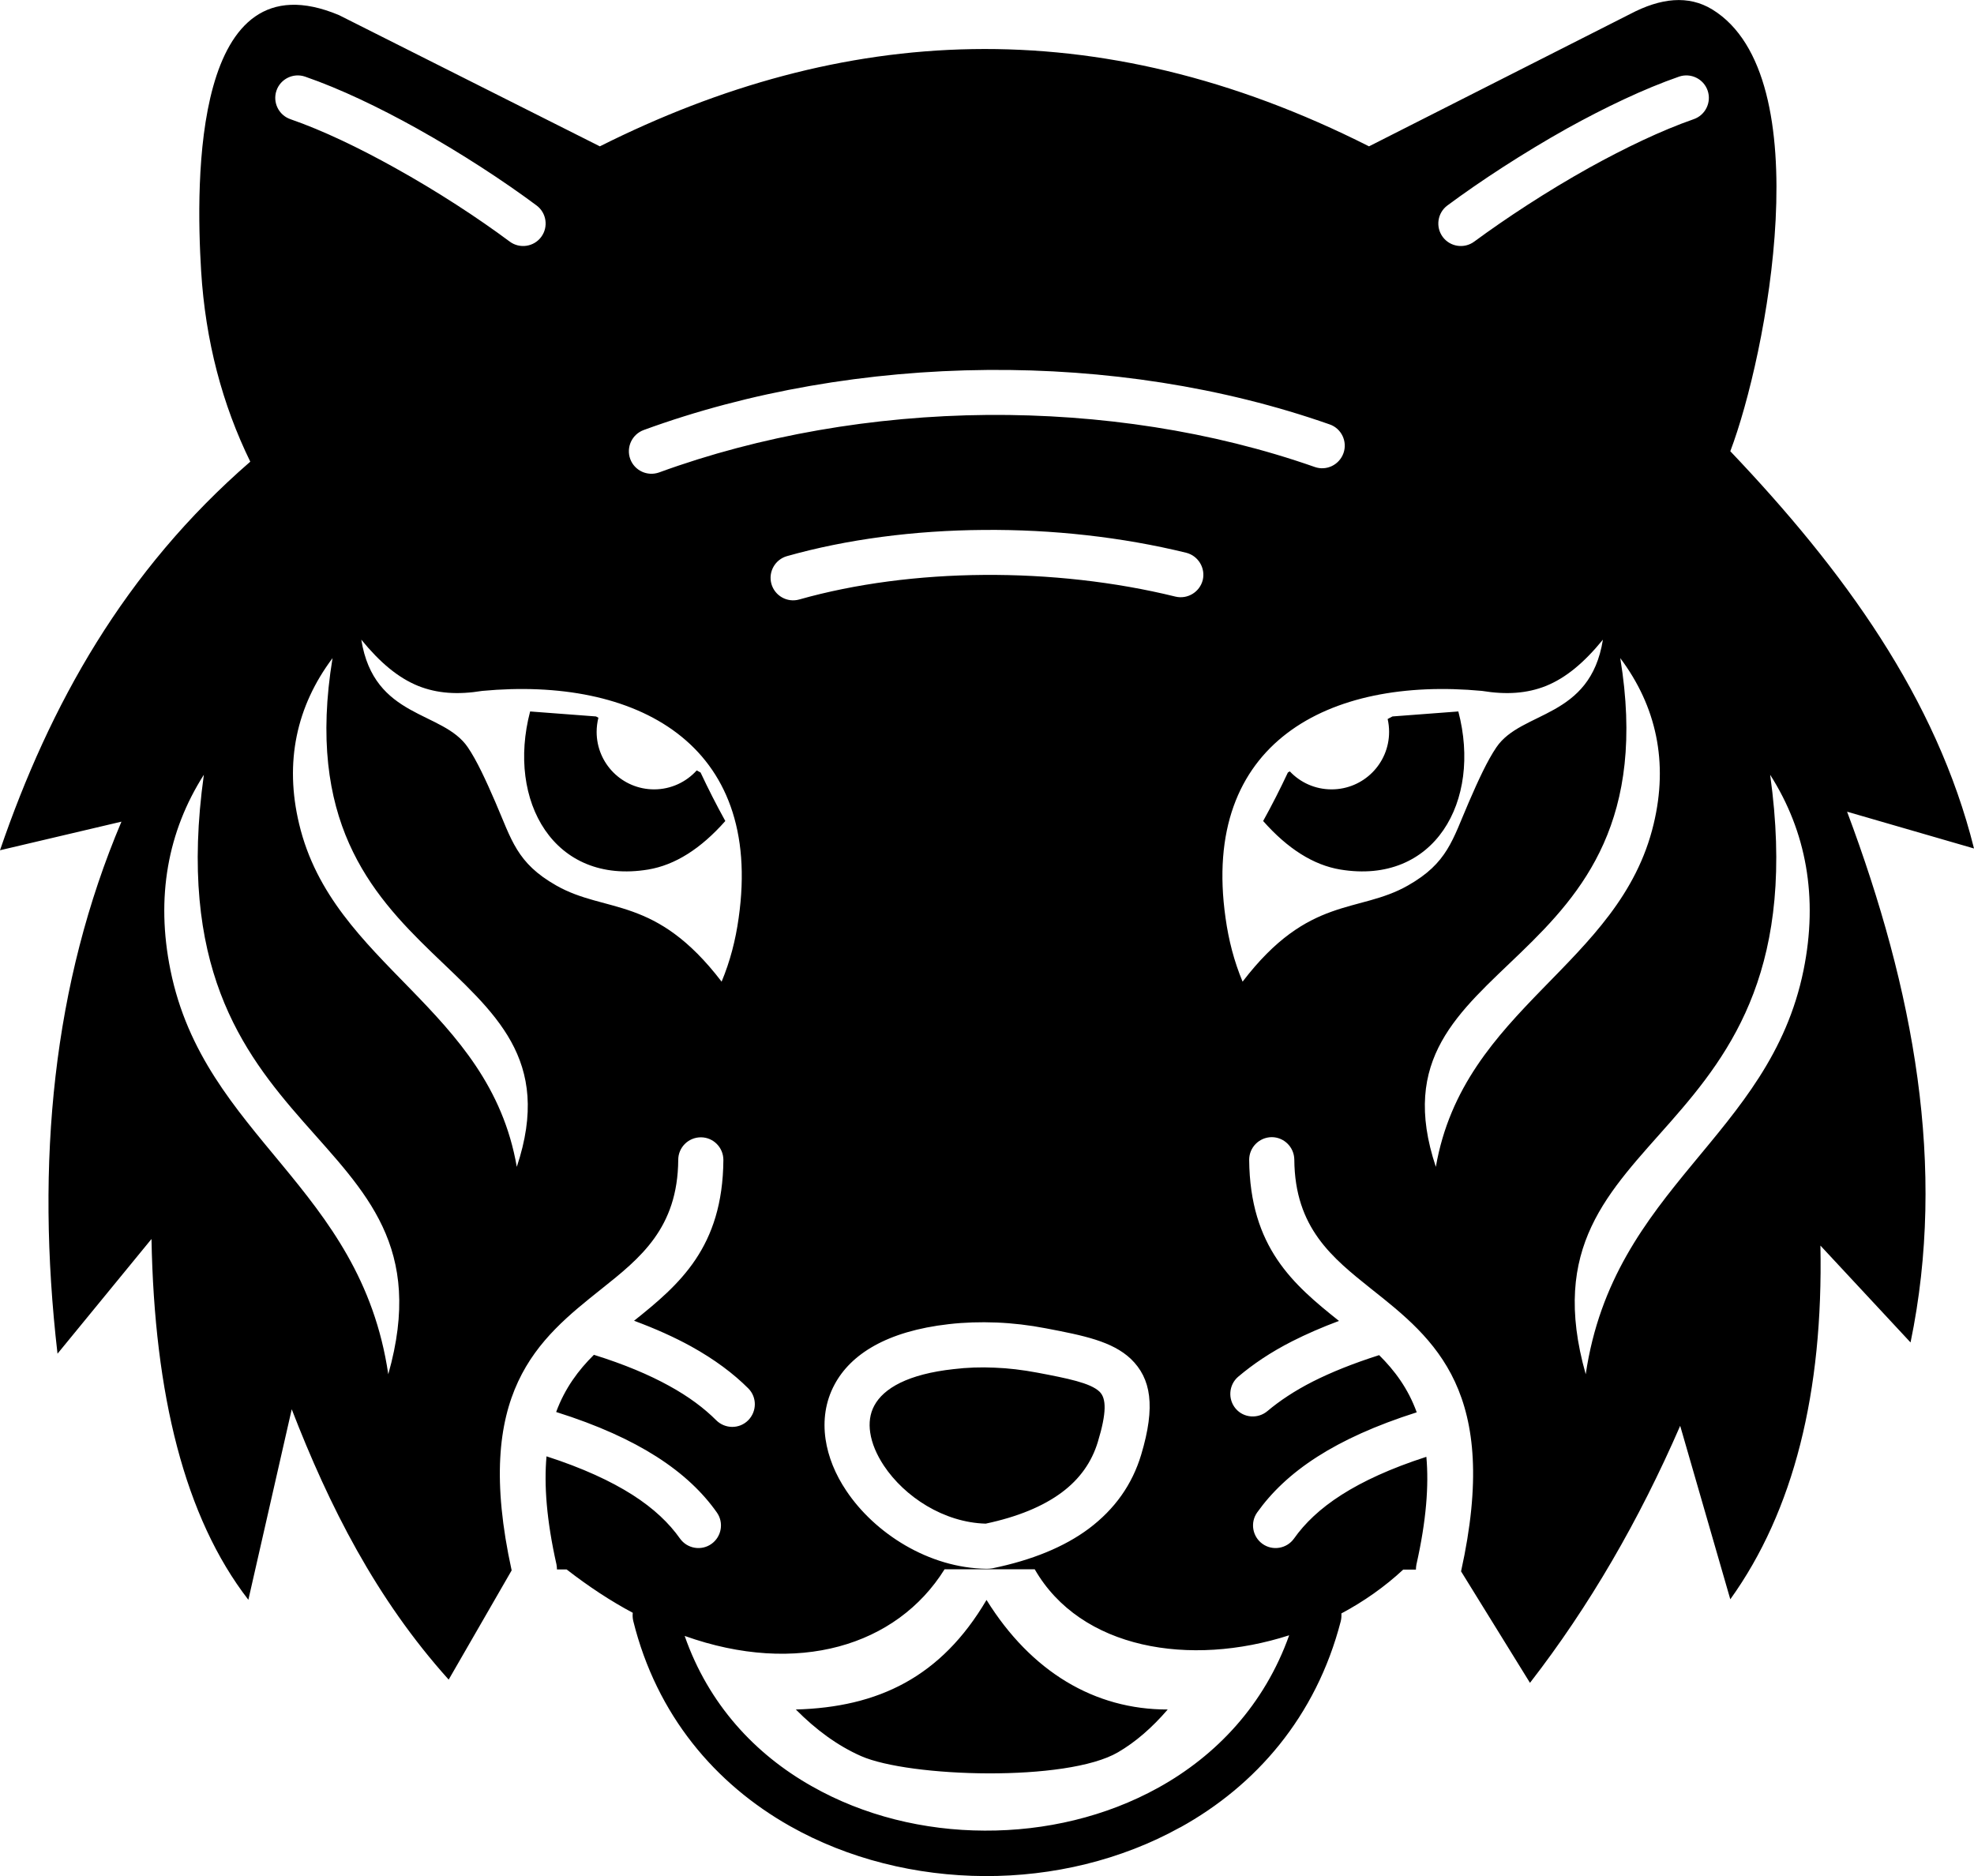
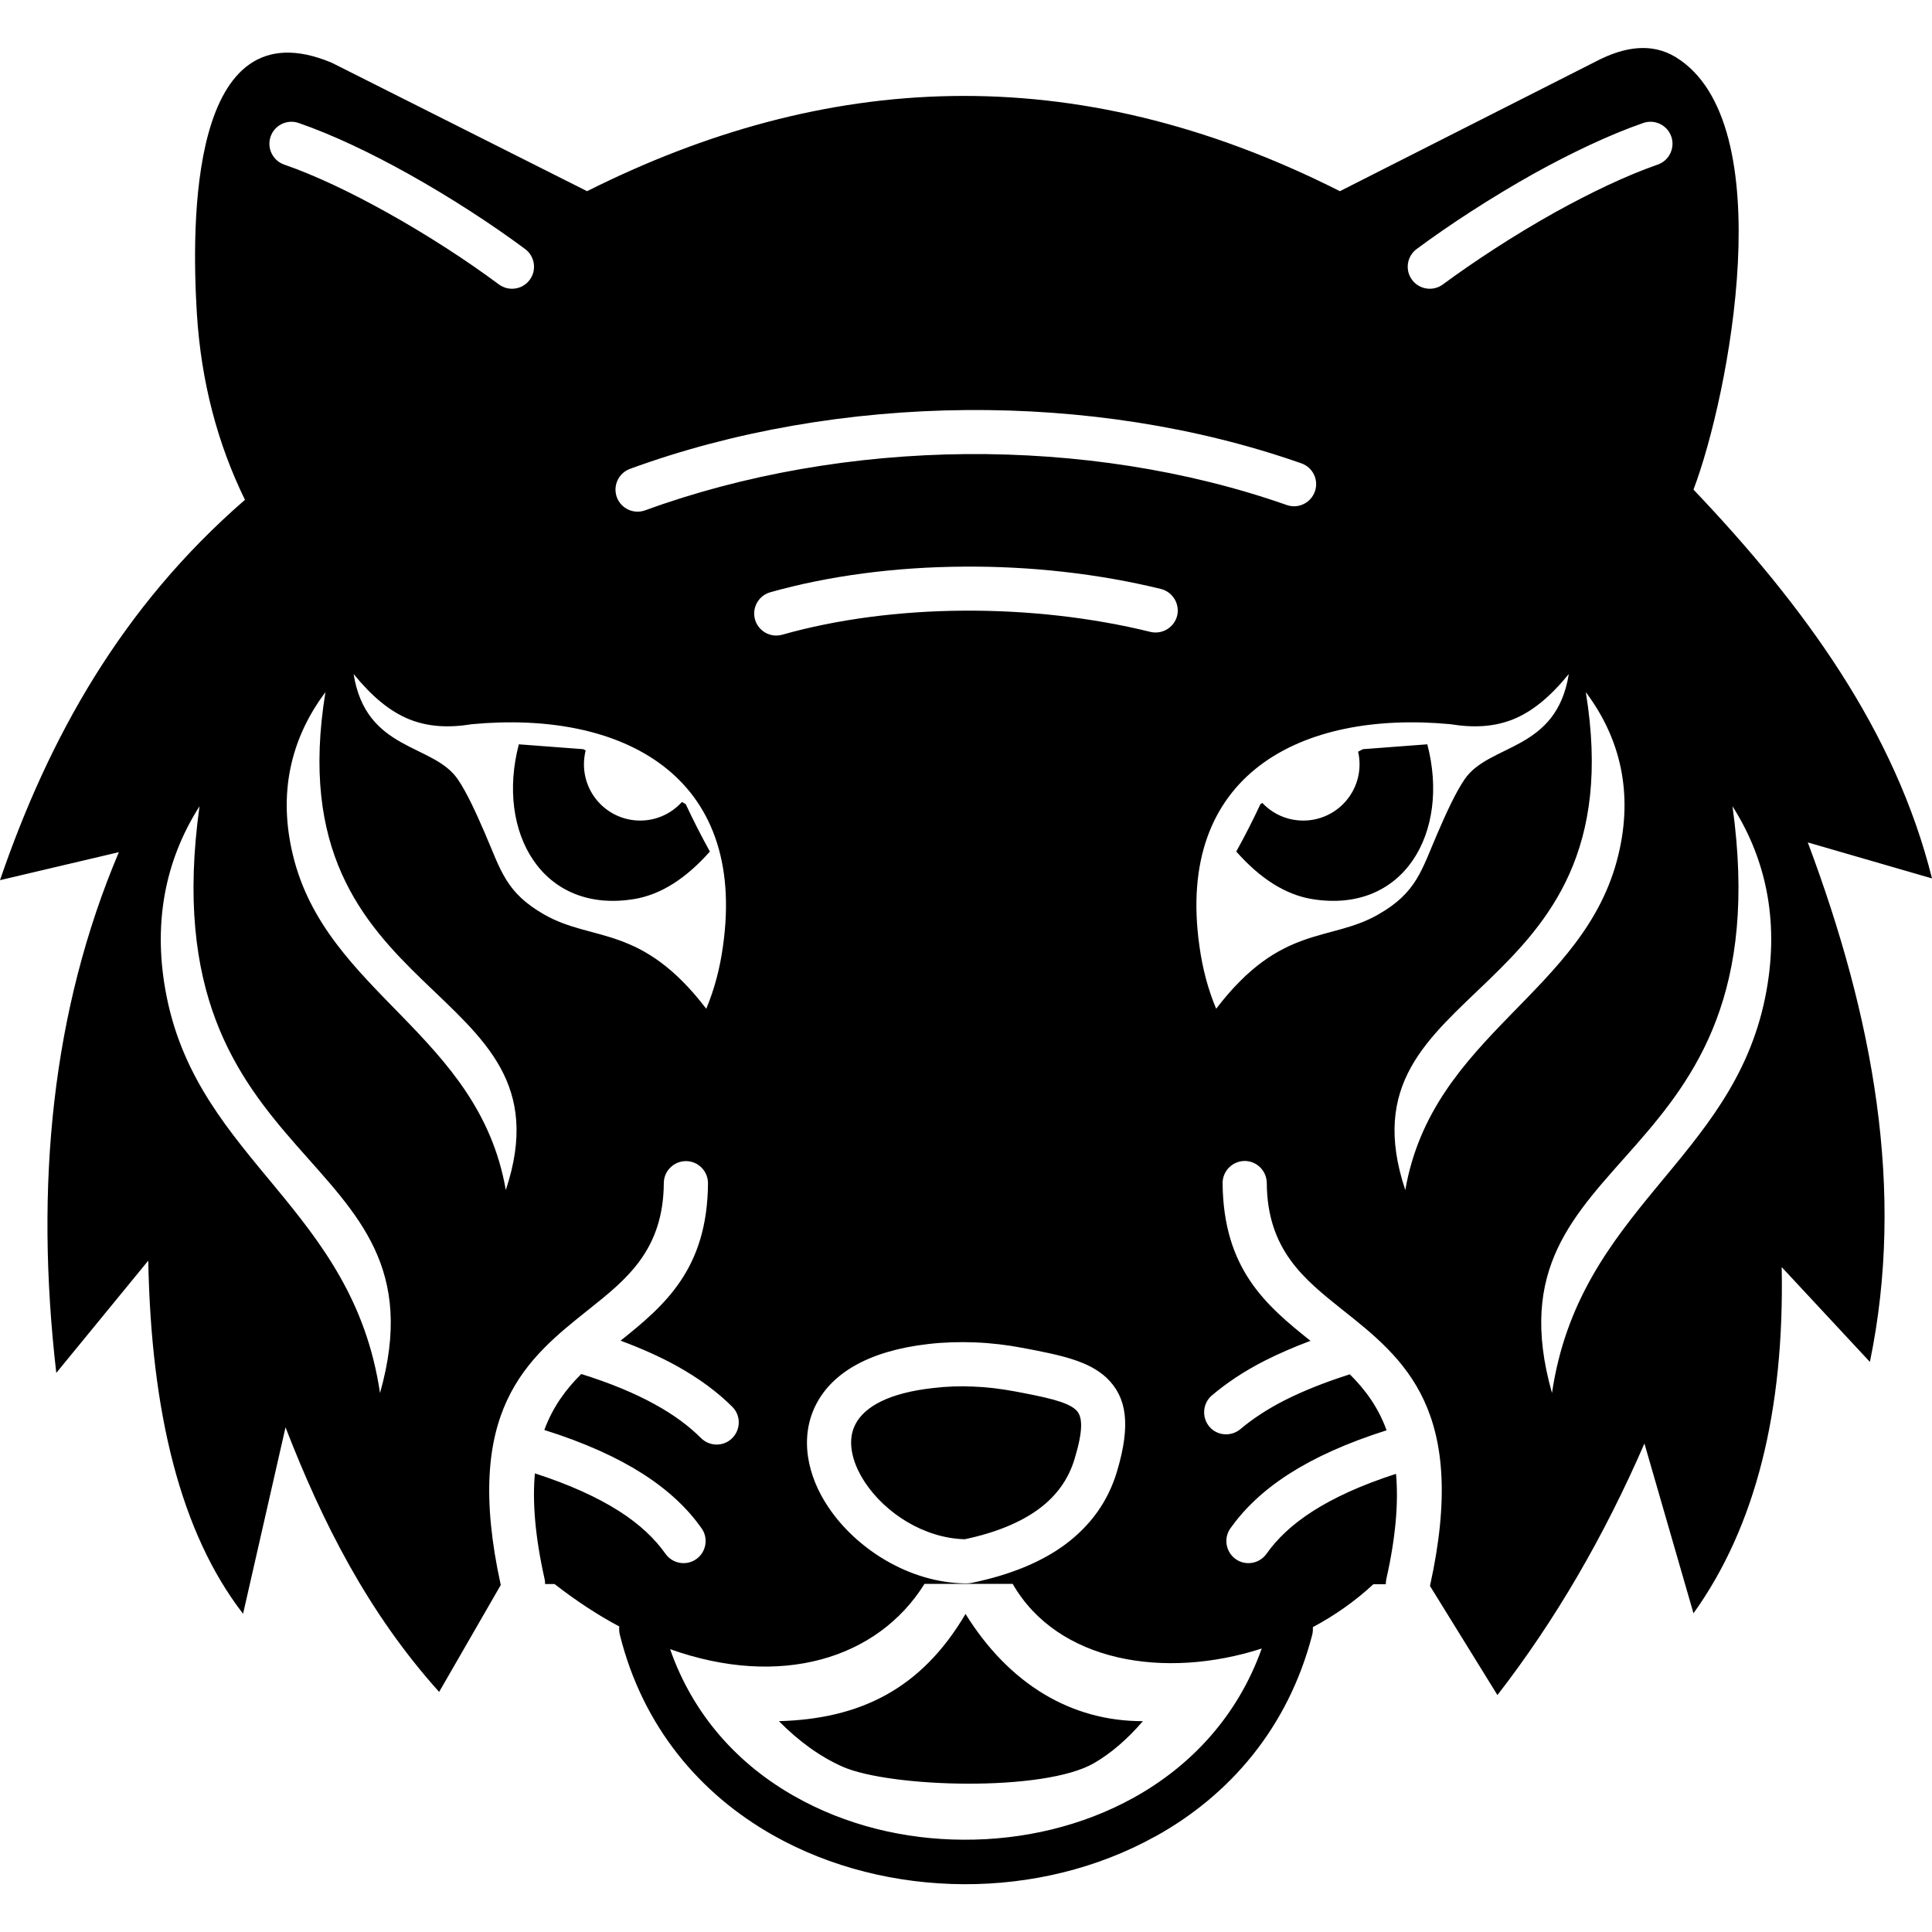
- <svg xmlns="http://www.w3.org/2000/svg" version="1.1" id="Layer_1" x="0px" y="0px" viewBox="0 0 122.88 116.78" style="enable-background:new 0 0 122.88 116.78" xml:space="preserve">
+ <svg xmlns="http://www.w3.org/2000/svg" width="40px" height="40px" version="1.1" id="Layer_1" x="0px" y="0px" viewBox="0 0 122.88 116.78" style="enable-background:new 0 0 122.88 116.78" xml:space="preserve">
  <style type="text/css">.st0{fill-rule:evenodd;clip-rule:evenodd;}</style>
  <g>
    <path class="st0" d="M90.95,97.82l4.29,6.94c3.69-4.76,6.79-10.11,9.35-16l3.12,10.8c3.95-5.51,5.79-12.88,5.61-22.02l5.61,6.03 c2.26-10.91,0.21-21.94-3.95-33.04l7.9,2.29c-2.34-9.37-8.11-17.31-15.17-24.73c2.25-5.93,5.65-23.34-1.12-27.5 c-1.49-0.91-3.21-0.72-5.11,0.28L85.22,9.11c-17.02-8.6-32.85-7.54-47.88,0L21.1,0.94c-9.09-3.81-8.92,10.32-8.58,15.93 c0.27,4.37,1.32,8.31,3.06,11.87C7.73,35.55,3.1,43.88,0,52.93l7.56-1.78C3.3,61.21,2.2,72.33,3.58,84.27l5.85-7.14 c0.18,9.68,2.06,17.33,6.03,22.46l2.7-11.86c2.33,6.02,5.24,11.79,9.77,16.83l3.92-6.8c-2.44-11.12,1.65-14.38,5.59-17.52 c2.41-1.92,4.75-3.78,4.78-8.04c0-0.77,0.63-1.4,1.41-1.4c0.77,0,1.4,0.63,1.4,1.41c-0.04,5.44-2.73,7.75-5.56,10.01 c1.35,0.5,2.52,1.03,3.54,1.59c1.48,0.82,2.65,1.7,3.57,2.62c0.55,0.55,0.54,1.44-0.01,1.99c-0.55,0.55-1.44,0.54-1.99-0.01 c-0.74-0.74-1.69-1.46-2.93-2.14c-1.25-0.69-2.79-1.34-4.68-1.93c-0.96,0.95-1.8,2.07-2.35,3.56c2.61,0.82,4.65,1.76,6.25,2.78 c1.69,1.08,2.89,2.25,3.75,3.47c0.45,0.63,0.3,1.51-0.33,1.96c-0.63,0.45-1.51,0.3-1.96-0.33c-0.67-0.95-1.62-1.87-2.97-2.73 c-1.34-0.85-3.08-1.66-5.34-2.39c-0.16,1.78,0,3.97,0.62,6.73c0.02,0.1,0.03,0.21,0.03,0.31h0.6c1.38,1.07,2.75,1.97,4.12,2.7 c-0.02,0.16-0.01,0.34,0.03,0.51c1.46,5.88,5.11,10.14,9.74,12.76c3.64,2.06,7.88,3.1,12.13,3.12c4.24,0.02,8.49-0.99,12.17-3.03 h0.01c4.7-2.6,8.45-6.88,9.99-12.83c0.04-0.16,0.05-0.33,0.04-0.49c1.39-0.74,2.7-1.66,3.85-2.73h0.79c0-0.1,0.01-0.2,0.03-0.31 c0.62-2.75,0.78-4.93,0.62-6.71c-2.23,0.72-3.95,1.52-5.27,2.36c-1.35,0.86-2.3,1.78-2.97,2.73c-0.45,0.63-1.33,0.78-1.96,0.33 c-0.63-0.45-0.78-1.33-0.33-1.96c0.87-1.22,2.06-2.39,3.75-3.47c1.58-1.01,3.6-1.94,6.18-2.76c-0.54-1.49-1.38-2.61-2.34-3.56 c-1.63,0.52-2.99,1.07-4.12,1.64V86c-1.16,0.59-2.08,1.21-2.83,1.84c-0.59,0.5-1.48,0.44-1.98-0.15c-0.5-0.59-0.43-1.48,0.15-1.98 c0.92-0.78,2.02-1.53,3.38-2.22l0,0c0.87-0.44,1.83-0.86,2.9-1.26c-2.85-2.27-5.54-4.58-5.59-10.03c0-0.77,0.62-1.4,1.4-1.41 c0.77,0,1.4,0.62,1.41,1.4c0.03,4.26,2.38,6.12,4.78,8.04C89.33,83.38,93.42,86.65,90.95,97.82L90.95,97.82z M37.1,44.6L33,44.29 c-1.47,5.59,1.49,10.81,7.35,9.84c1.67-0.28,3.27-1.29,4.8-3.02c-0.56-1.01-1.07-2.02-1.54-3.02l-0.24-0.13 c-0.65,0.72-1.6,1.18-2.65,1.18c-1.98,0-3.58-1.6-3.58-3.58c0-0.3,0.04-0.6,0.11-0.88L37.1,44.6L37.1,44.6z M86.68,44.6l4.1-0.31 c1.47,5.59-1.49,10.81-7.35,9.84c-1.67-0.28-3.27-1.29-4.8-3.02c0.56-1.01,1.07-2.02,1.54-3.02l0.12-0.07 c0.65,0.69,1.57,1.12,2.6,1.12c1.98,0,3.58-1.6,3.58-3.58c0-0.27-0.03-0.54-0.09-0.8L86.68,44.6L86.68,44.6z M49.54,106.42 c5.12-0.14,9.04-2.01,11.87-6.82c2.77,4.46,6.72,6.83,11.28,6.82c-0.98,1.14-2.01,2.03-3.09,2.66c-3.19,1.87-13,1.56-16,0.24 C52.13,108.67,50.79,107.68,49.54,106.42L49.54,106.42z M71.04,90.55c-0.56,1.87-1.65,3.4-3.26,4.61c-1.53,1.14-3.53,1.96-6,2.47 c-0.12,0.02-0.24,0.03-0.36,0.03c-3.61-0.04-6.98-2.22-8.74-4.86c-0.68-1.01-1.13-2.11-1.29-3.21c-0.17-1.17-0.01-2.34,0.56-3.4 c1-1.87,3.23-3.32,7.12-3.76c0.96-0.11,1.95-0.14,2.96-0.1c1.01,0.04,2.03,0.16,3.07,0.36c2.37,0.45,4.13,0.81,5.29,1.9 C71.66,85.81,71.94,87.55,71.04,90.55L71.04,90.55z M66.09,92.91c1.12-0.83,1.87-1.89,2.25-3.15c0.55-1.81,0.54-2.71,0.1-3.13 c-0.57-0.54-1.97-0.82-3.87-1.18c-0.91-0.17-1.8-0.28-2.66-0.31c-0.86-0.04-1.71-0.01-2.54,0.09c-2.84,0.31-4.37,1.19-4.95,2.28 c-0.27,0.5-0.34,1.08-0.25,1.67c0.1,0.68,0.4,1.38,0.85,2.06c1.29,1.94,3.73,3.54,6.34,3.61C63.34,94.43,64.92,93.78,66.09,92.91 L66.09,92.91z M49.75,37.32c-0.75,0.21-1.52-0.23-1.73-0.97c-0.21-0.75,0.23-1.52,0.97-1.73c3.72-1.05,7.94-1.6,12.23-1.63 c4.27-0.04,8.62,0.44,12.62,1.42c0.75,0.19,1.21,0.95,1.03,1.7c-0.19,0.75-0.95,1.21-1.7,1.03c-3.78-0.93-7.89-1.38-11.93-1.35 C57.21,35.82,53.25,36.33,49.75,37.32L49.75,37.32z M104.52,4.77c0.73-0.25,1.53,0.14,1.78,0.87c0.25,0.73-0.14,1.53-0.87,1.78 c-2.01,0.7-4.28,1.79-6.5,3.02c-2.64,1.47-5.19,3.15-7.16,4.6c-0.62,0.46-1.5,0.33-1.96-0.29c-0.46-0.62-0.33-1.5,0.29-1.96 c2.05-1.52,4.71-3.26,7.46-4.8C99.91,6.69,102.33,5.53,104.52,4.77L104.52,4.77z M18.08,7.42c-0.73-0.25-1.12-1.05-0.87-1.78 c0.25-0.73,1.05-1.12,1.78-0.87c2.2,0.76,4.61,1.92,6.95,3.22c2.76,1.54,5.42,3.28,7.46,4.8c0.62,0.46,0.75,1.34,0.29,1.96 c-0.46,0.62-1.34,0.75-1.96,0.29c-1.96-1.46-4.51-3.13-7.16-4.6C22.36,9.21,20.1,8.12,18.08,7.42L18.08,7.42z M41.03,29.41 c-0.73,0.26-1.53-0.11-1.8-0.84c-0.26-0.73,0.11-1.53,0.84-1.8c6.56-2.4,13.95-3.68,21.4-3.74c7.27-0.06,14.61,1.04,21.3,3.39 c0.73,0.25,1.12,1.06,0.86,1.79c-0.26,0.73-1.06,1.12-1.79,0.86c-6.39-2.24-13.4-3.29-20.36-3.24 C54.37,25.89,47.3,27.12,41.03,29.41L41.03,29.41z M18.62,51.29c-0.92-3.84-0.17-7.32,2.08-10.32 C17.4,61.1,36.67,59.16,32.17,72.64C30.45,62.71,20.72,60.13,18.62,51.29L18.62,51.29z M30.02,43.01 c-1.53,0.25-2.81,0.16-3.99-0.31c-1.25-0.51-2.37-1.45-3.54-2.88c0.79,4.95,5.07,4.4,6.63,6.7c0.56,0.82,1.13,2.06,1.71,3.4 c1.03,2.38,1.33,3.8,3.79,5.2c3.1,1.77,6.17,0.59,10.3,5.99c0.53-1.27,0.87-2.59,1.06-3.96C47.54,46.22,39.54,42.12,30.02,43.01 L30.02,43.01z M92.25,43.01c1.53,0.25,2.81,0.16,3.99-0.31c1.25-0.51,2.37-1.45,3.54-2.88c-0.79,4.95-5.07,4.4-6.63,6.7 c-0.56,0.82-1.13,2.06-1.71,3.4c-1.03,2.38-1.33,3.8-3.79,5.2c-3.1,1.77-6.17,0.59-10.3,5.99c-0.53-1.27-0.87-2.59-1.06-3.96 C74.73,46.22,82.73,42.12,92.25,43.01L92.25,43.01z M10.61,60.39c-0.92-4.53-0.17-8.63,2.08-12.16 c-3.3,23.72,15.98,21.43,11.48,37.32C22.44,73.84,12.72,70.8,10.61,60.39L10.61,60.39z M112.27,60.39 c0.92-4.53,0.17-8.63-2.08-12.16c3.3,23.72-15.98,21.43-11.48,37.32C100.44,73.84,110.16,70.8,112.27,60.39L112.27,60.39z M102.94,51.29c0.92-3.84,0.17-7.32-2.08-10.32c3.3,20.13-15.98,18.19-11.48,31.67C91.11,62.71,100.84,60.13,102.94,51.29 L102.94,51.29z M42.62,101.84c7.01,2.5,13.2,0.63,16.18-4.15h5.61c2.86,4.98,9.67,6.1,15.84,4.11c-1.54,4.32-4.52,7.48-8.15,9.49 c-3.25,1.8-7.03,2.69-10.81,2.67c-3.77-0.01-7.53-0.93-10.75-2.76C46.99,109.2,44.1,106.08,42.62,101.84L42.62,101.84z" />
  </g>
</svg>
